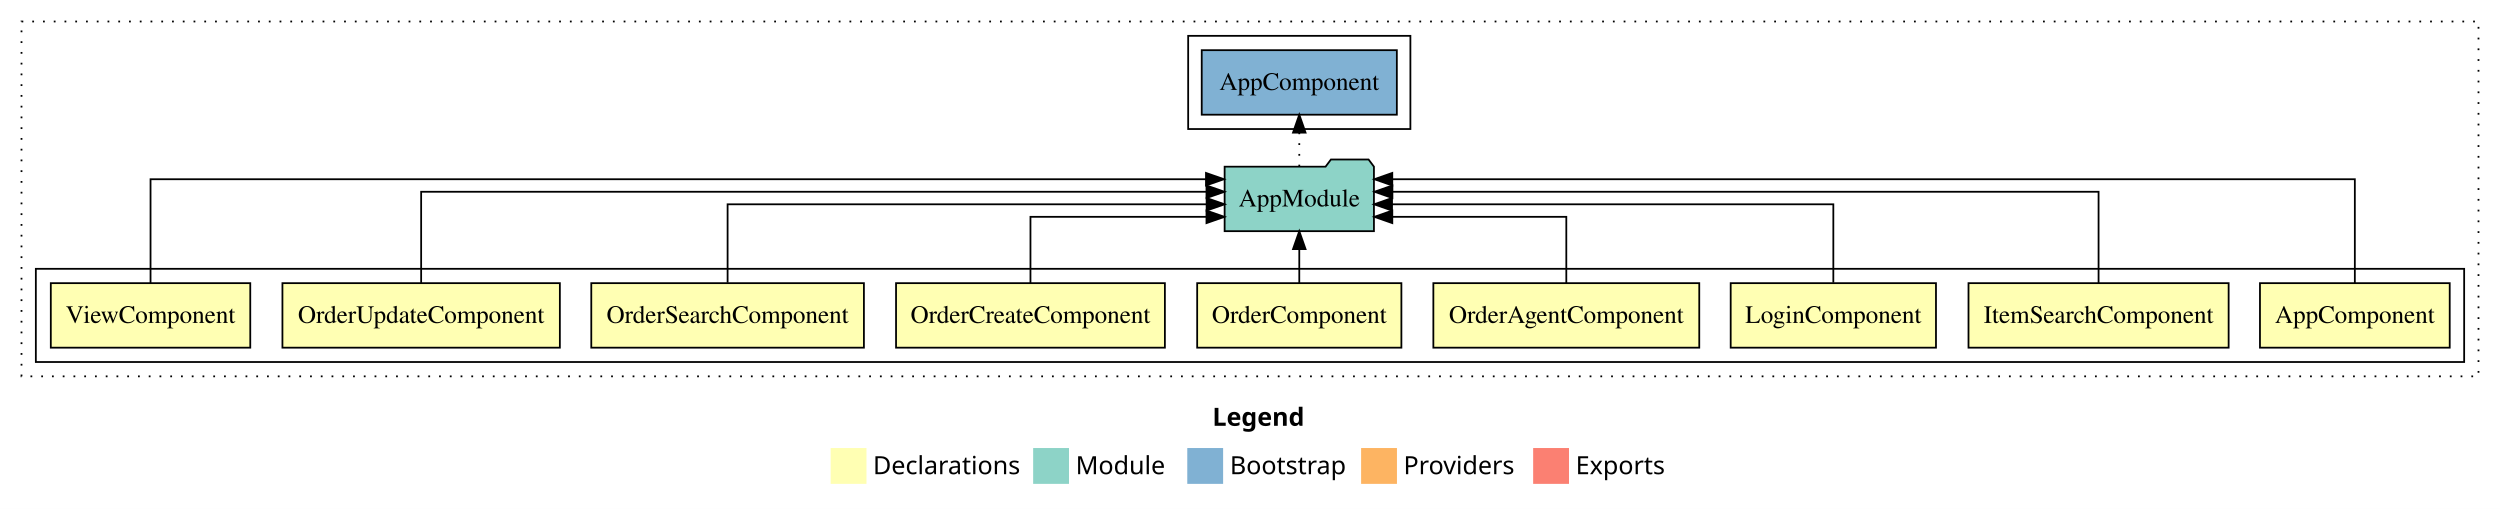
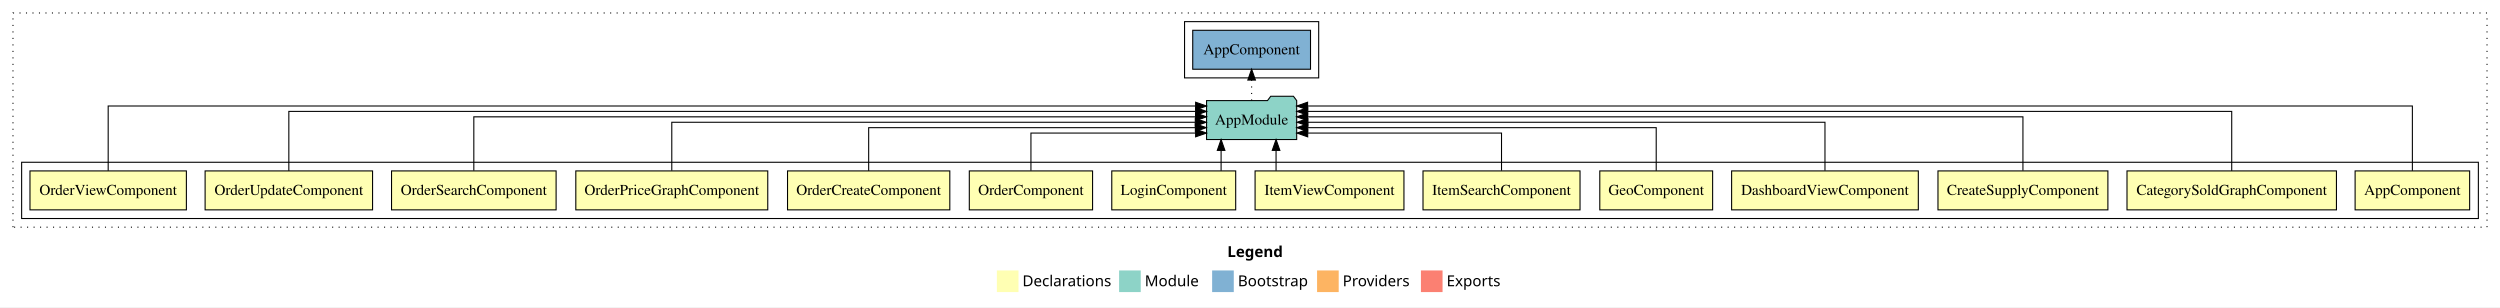
- <svg xmlns="http://www.w3.org/2000/svg" width="1395pt" height="284pt" viewBox="0.00 0.00 1395.00 284.00">
+ <svg xmlns="http://www.w3.org/2000/svg" width="2311pt" height="284pt" viewBox="0.00 0.00 2311.00 284.00">
  <g id="graph0" class="graph" transform="scale(1 1) rotate(0) translate(4 280)">
-     <polygon fill="#ffffff" stroke="transparent" points="-4,4 -4,-280 1391,-280 1391,4 -4,4" />
-     <text text-anchor="start" x="672.509" y="-42.4" font-family="sans-serif" font-weight="bold" font-size="14.00" fill="#000000">Legend</text>
-     <polygon fill="#ffffb3" stroke="transparent" points="459.5,-10 459.5,-30 479.5,-30 479.5,-10 459.5,-10" />
-     <text text-anchor="start" x="483.129" y="-15.4" font-family="sans-serif" font-size="14.00" fill="#000000">  Declarations</text>
-     <polygon fill="#8dd3c7" stroke="transparent" points="572.5,-10 572.5,-30 592.5,-30 592.5,-10 572.5,-10" />
-     <text text-anchor="start" x="596.225" y="-15.4" font-family="sans-serif" font-size="14.00" fill="#000000">  Module</text>
-     <polygon fill="#80b1d3" stroke="transparent" points="658.5,-10 658.5,-30 678.5,-30 678.5,-10 658.5,-10" />
-     <text text-anchor="start" x="682.281" y="-15.4" font-family="sans-serif" font-size="14.00" fill="#000000">  Bootstrap</text>
-     <polygon fill="#fdb462" stroke="transparent" points="755.5,-10 755.5,-30 775.5,-30 775.5,-10 755.5,-10" />
-     <text text-anchor="start" x="779.173" y="-15.4" font-family="sans-serif" font-size="14.00" fill="#000000">  Providers</text>
-     <polygon fill="#fb8072" stroke="transparent" points="851.5,-10 851.5,-30 871.5,-30 871.5,-10 851.5,-10" />
-     <text text-anchor="start" x="875.226" y="-15.4" font-family="sans-serif" font-size="14.00" fill="#000000">  Exports</text>
+     <polygon fill="#ffffff" stroke="transparent" points="-4,4 -4,-280 2307,-280 2307,4 -4,4" />
+     <text text-anchor="start" x="1130.509" y="-42.4" font-family="sans-serif" font-weight="bold" font-size="14.00" fill="#000000">Legend</text>
+     <polygon fill="#ffffb3" stroke="transparent" points="917.5,-10 917.5,-30 937.5,-30 937.5,-10 917.5,-10" />
+     <text text-anchor="start" x="941.129" y="-15.4" font-family="sans-serif" font-size="14.00" fill="#000000">  Declarations</text>
+     <polygon fill="#8dd3c7" stroke="transparent" points="1030.5,-10 1030.5,-30 1050.5,-30 1050.5,-10 1030.5,-10" />
+     <text text-anchor="start" x="1054.225" y="-15.4" font-family="sans-serif" font-size="14.00" fill="#000000">  Module</text>
+     <polygon fill="#80b1d3" stroke="transparent" points="1116.5,-10 1116.5,-30 1136.5,-30 1136.5,-10 1116.5,-10" />
+     <text text-anchor="start" x="1140.281" y="-15.4" font-family="sans-serif" font-size="14.00" fill="#000000">  Bootstrap</text>
+     <polygon fill="#fdb462" stroke="transparent" points="1213.5,-10 1213.5,-30 1233.5,-30 1233.5,-10 1213.5,-10" />
+     <text text-anchor="start" x="1237.173" y="-15.4" font-family="sans-serif" font-size="14.00" fill="#000000">  Providers</text>
+     <polygon fill="#fb8072" stroke="transparent" points="1309.5,-10 1309.5,-30 1329.5,-30 1329.5,-10 1309.5,-10" />
+     <text text-anchor="start" x="1333.226" y="-15.4" font-family="sans-serif" font-size="14.00" fill="#000000">  Exports</text>
    <g id="clust1" class="cluster">
-       <polygon fill="none" stroke="#000000" stroke-dasharray="1,5" points="8,-70 8,-268 1379,-268 1379,-70 8,-70" />
+       <polygon fill="none" stroke="#000000" stroke-dasharray="1,5" points="8,-70 8,-268 2295,-268 2295,-70 8,-70" />
    </g>
    <g id="clust2" class="cluster">
-       <polygon fill="none" stroke="#000000" points="16,-78 16,-130 1371,-130 1371,-78 16,-78" />
+       <polygon fill="none" stroke="#000000" points="16,-78 16,-130 2287,-130 2287,-78 16,-78" />
    </g>
-     <g id="clust14" class="cluster">
-       <polygon fill="none" stroke="#000000" points="659,-208 659,-260 783,-260 783,-208 659,-208" />
+     <g id="clust19" class="cluster">
+       <polygon fill="none" stroke="#000000" points="1091,-208 1091,-260 1215,-260 1215,-208 1091,-208" />
    </g>
    <g id="node1" class="node">
-       <polygon fill="#ffffb3" stroke="#000000" points="1362.94,-122 1257.06,-122 1257.06,-86 1362.94,-86 1362.94,-122" />
-       <text text-anchor="middle" x="1310" y="-99.8" font-family="Times,serif" font-size="14.00" fill="#000000">AppComponent</text>
+       <polygon fill="#ffffb3" stroke="#000000" points="2278.94,-122 2173.06,-122 2173.06,-86 2278.94,-86 2278.94,-122" />
+       <text text-anchor="middle" x="2226" y="-99.8" font-family="Times,serif" font-size="14.00" fill="#000000">AppComponent</text>
+     </g>
+     <g id="node15" class="node">
+       <polygon fill="#8dd3c7" stroke="#000000" points="1194.657,-187 1191.657,-191 1170.657,-191 1167.657,-187 1111.343,-187 1111.343,-151 1194.657,-151 1194.657,-187" />
+       <text text-anchor="middle" x="1153" y="-164.8" font-family="Times,serif" font-size="14.00" fill="#000000">AppModule</text>
+     </g>
+     <g id="edge1" class="edge">
+       <path fill="none" stroke="#000000" d="M2226,-122.091C2226,-145.133 2226,-182 2226,-182 2226,-182 1204.734,-182 1204.734,-182" />
+       <polygon fill="#000000" stroke="#000000" points="1204.734,-178.5 1194.734,-182 1204.734,-185.5 1204.734,-178.5" />
+     </g>
+     <g id="node2" class="node">
+       <polygon fill="#ffffb3" stroke="#000000" points="2155.805,-122 1962.195,-122 1962.195,-86 2155.805,-86 2155.805,-122" />
+       <text text-anchor="middle" x="2059" y="-99.8" font-family="Times,serif" font-size="14.00" fill="#000000">CategorySoldGraphComponent</text>
+     </g>
+     <g id="edge2" class="edge">
+       <path fill="none" stroke="#000000" d="M2059,-122.045C2059,-143.662 2059,-177 2059,-177 2059,-177 1204.881,-177 1204.881,-177" />
+       <polygon fill="#000000" stroke="#000000" points="1204.881,-173.5 1194.881,-177 1204.881,-180.5 1204.881,-173.5" />
+     </g>
+     <g id="node3" class="node">
+       <polygon fill="#ffffb3" stroke="#000000" points="1944.538,-122 1787.462,-122 1787.462,-86 1944.538,-86 1944.538,-122" />
+       <text text-anchor="middle" x="1866" y="-99.8" font-family="Times,serif" font-size="14.00" fill="#000000">CreateSupplyComponent</text>
+     </g>
+     <g id="edge3" class="edge">
+       <path fill="none" stroke="#000000" d="M1866,-122.223C1866,-142.365 1866,-172 1866,-172 1866,-172 1204.677,-172 1204.677,-172" />
+       <polygon fill="#000000" stroke="#000000" points="1204.677,-168.5 1194.677,-172 1204.677,-175.5 1204.677,-168.5" />
+     </g>
+     <g id="node4" class="node">
+       <polygon fill="#ffffb3" stroke="#000000" points="1769.292,-122 1596.708,-122 1596.708,-86 1769.292,-86 1769.292,-122" />
+       <text text-anchor="middle" x="1683" y="-99.8" font-family="Times,serif" font-size="14.00" fill="#000000">DashboardViewComponent</text>
+     </g>
+     <g id="edge4" class="edge">
+       <path fill="none" stroke="#000000" d="M1683,-122.222C1683,-140.828 1683,-167 1683,-167 1683,-167 1205.031,-167 1205.031,-167" />
+       <polygon fill="#000000" stroke="#000000" points="1205.031,-163.5 1195.031,-167 1205.031,-170.5 1205.031,-163.5" />
+     </g>
+     <g id="node5" class="node">
+       <polygon fill="#ffffb3" stroke="#000000" points="1579.154,-122 1474.846,-122 1474.846,-86 1579.154,-86 1579.154,-122" />
+       <text text-anchor="middle" x="1527" y="-99.8" font-family="Times,serif" font-size="14.00" fill="#000000">GeoComponent</text>
+     </g>
+     <g id="edge5" class="edge">
+       <path fill="none" stroke="#000000" d="M1527,-122.034C1527,-139.06 1527,-162 1527,-162 1527,-162 1204.814,-162 1204.814,-162" />
+       <polygon fill="#000000" stroke="#000000" points="1204.814,-158.5 1194.814,-162 1204.814,-165.5 1204.814,-158.5" />
+     </g>
+     <g id="node6" class="node">
+       <polygon fill="#ffffb3" stroke="#000000" points="1456.576,-122 1311.424,-122 1311.424,-86 1456.576,-86 1456.576,-122" />
+       <text text-anchor="middle" x="1384" y="-99.8" font-family="Times,serif" font-size="14.00" fill="#000000">ItemSearchComponent</text>
+     </g>
+     <g id="edge6" class="edge">
+       <path fill="none" stroke="#000000" d="M1384,-122.24C1384,-137.571 1384,-157 1384,-157 1384,-157 1204.832,-157 1204.832,-157" />
+       <polygon fill="#000000" stroke="#000000" points="1204.832,-153.5 1194.832,-157 1204.832,-160.5 1204.832,-153.5" />
+     </g>
+     <g id="node7" class="node">
+       <polygon fill="#ffffb3" stroke="#000000" points="1293.807,-122 1156.193,-122 1156.193,-86 1293.807,-86 1293.807,-122" />
+       <text text-anchor="middle" x="1225" y="-99.8" font-family="Times,serif" font-size="14.00" fill="#000000">ItemViewComponent</text>
+     </g>
+     <g id="edge7" class="edge">
+       <path fill="none" stroke="#000000" d="M1175.587,-122.106C1175.587,-122.106 1175.587,-140.991 1175.587,-140.991" />
+       <polygon fill="#000000" stroke="#000000" points="1172.087,-140.991 1175.587,-150.991 1179.087,-140.991 1172.087,-140.991" />
+     </g>
+     <g id="node8" class="node">
+       <polygon fill="#ffffb3" stroke="#000000" points="1138.276,-122 1023.724,-122 1023.724,-86 1138.276,-86 1138.276,-122" />
+       <text text-anchor="middle" x="1081" y="-99.8" font-family="Times,serif" font-size="14.00" fill="#000000">LoginComponent</text>
+     </g>
+     <g id="edge8" class="edge">
+       <path fill="none" stroke="#000000" d="M1124.78,-122.106C1124.78,-122.106 1124.78,-140.991 1124.78,-140.991" />
+       <polygon fill="#000000" stroke="#000000" points="1121.28,-140.991 1124.78,-150.991 1128.28,-140.991 1121.28,-140.991" />
+     </g>
+     <g id="node9" class="node">
+       <polygon fill="#ffffb3" stroke="#000000" points="1005.975,-122 892.025,-122 892.025,-86 1005.975,-86 1005.975,-122" />
+       <text text-anchor="middle" x="949" y="-99.8" font-family="Times,serif" font-size="14.00" fill="#000000">OrderComponent</text>
+     </g>
+     <g id="edge9" class="edge">
+       <path fill="none" stroke="#000000" d="M949,-122.24C949,-137.571 949,-157 949,-157 949,-157 1101.225,-157 1101.225,-157" />
+       <polygon fill="#000000" stroke="#000000" points="1101.225,-160.5 1111.225,-157 1101.225,-153.5 1101.225,-160.5" />
    </g>
    <g id="node10" class="node">
-       <polygon fill="#8dd3c7" stroke="#000000" points="762.657,-187 759.657,-191 738.657,-191 735.657,-187 679.343,-187 679.343,-151 762.657,-151 762.657,-187" />
-       <text text-anchor="middle" x="721" y="-164.8" font-family="Times,serif" font-size="14.00" fill="#000000">AppModule</text>
+       <polygon fill="#ffffb3" stroke="#000000" points="874.007,-122 723.993,-122 723.993,-86 874.007,-86 874.007,-122" />
+       <text text-anchor="middle" x="799" y="-99.8" font-family="Times,serif" font-size="14.00" fill="#000000">OrderCreateComponent</text>
    </g>
-     <g id="edge1" class="edge">
-       <path fill="none" stroke="#000000" d="M1310,-122.011C1310,-144.485 1310,-180 1310,-180 1310,-180 772.887,-180 772.887,-180" />
-       <polygon fill="#000000" stroke="#000000" points="772.887,-176.5 762.887,-180 772.887,-183.5 772.887,-176.5" />
-     </g>
-     <g id="node2" class="node">
-       <polygon fill="#ffffb3" stroke="#000000" points="1239.576,-122 1094.424,-122 1094.424,-86 1239.576,-86 1239.576,-122" />
-       <text text-anchor="middle" x="1167" y="-99.8" font-family="Times,serif" font-size="14.00" fill="#000000">ItemSearchComponent</text>
-     </g>
-     <g id="edge2" class="edge">
-       <path fill="none" stroke="#000000" d="M1167,-122.129C1167,-142.572 1167,-173 1167,-173 1167,-173 772.959,-173 772.959,-173" />
-       <polygon fill="#000000" stroke="#000000" points="772.959,-169.5 762.959,-173 772.959,-176.5 772.959,-169.5" />
-     </g>
-     <g id="node3" class="node">
-       <polygon fill="#ffffb3" stroke="#000000" points="1076.276,-122 961.724,-122 961.724,-86 1076.276,-86 1076.276,-122" />
-       <text text-anchor="middle" x="1019" y="-99.8" font-family="Times,serif" font-size="14.00" fill="#000000">LoginComponent</text>
-     </g>
-     <g id="edge3" class="edge">
-       <path fill="none" stroke="#000000" d="M1019,-122.267C1019,-140.555 1019,-166 1019,-166 1019,-166 772.749,-166 772.749,-166" />
-       <polygon fill="#000000" stroke="#000000" points="772.749,-162.5 762.749,-166 772.749,-169.5 772.749,-162.5" />
-     </g>
-     <g id="node4" class="node">
-       <polygon fill="#ffffb3" stroke="#000000" points="944.187,-122 795.813,-122 795.813,-86 944.187,-86 944.187,-122" />
-       <text text-anchor="middle" x="870" y="-99.8" font-family="Times,serif" font-size="14.00" fill="#000000">OrderAgentComponent</text>
-     </g>
-     <g id="edge4" class="edge">
-       <path fill="none" stroke="#000000" d="M870,-122.009C870,-138.049 870,-159 870,-159 870,-159 772.901,-159 772.901,-159" />
-       <polygon fill="#000000" stroke="#000000" points="772.901,-155.5 762.901,-159 772.901,-162.5 772.901,-155.5" />
-     </g>
-     <g id="node5" class="node">
-       <polygon fill="#ffffb3" stroke="#000000" points="777.975,-122 664.025,-122 664.025,-86 777.975,-86 777.975,-122" />
-       <text text-anchor="middle" x="721" y="-99.8" font-family="Times,serif" font-size="14.00" fill="#000000">OrderComponent</text>
-     </g>
-     <g id="edge5" class="edge">
-       <path fill="none" stroke="#000000" d="M721,-122.106C721,-122.106 721,-140.991 721,-140.991" />
-       <polygon fill="#000000" stroke="#000000" points="717.5,-140.991 721,-150.991 724.5,-140.991 717.5,-140.991" />
-     </g>
-     <g id="node6" class="node">
-       <polygon fill="#ffffb3" stroke="#000000" points="646.007,-122 495.993,-122 495.993,-86 646.007,-86 646.007,-122" />
-       <text text-anchor="middle" x="571" y="-99.8" font-family="Times,serif" font-size="14.00" fill="#000000">OrderCreateComponent</text>
-     </g>
-     <g id="edge6" class="edge">
-       <path fill="none" stroke="#000000" d="M571,-122.009C571,-138.049 571,-159 571,-159 571,-159 669.217,-159 669.217,-159" />
-       <polygon fill="#000000" stroke="#000000" points="669.217,-162.5 679.217,-159 669.217,-155.5 669.217,-162.5" />
-     </g>
-     <g id="node7" class="node">
-       <polygon fill="#ffffb3" stroke="#000000" points="478.062,-122 325.938,-122 325.938,-86 478.062,-86 478.062,-122" />
-       <text text-anchor="middle" x="402" y="-99.8" font-family="Times,serif" font-size="14.00" fill="#000000">OrderSearchComponent</text>
-     </g>
-     <g id="edge7" class="edge">
-       <path fill="none" stroke="#000000" d="M402,-122.267C402,-140.555 402,-166 402,-166 402,-166 669.296,-166 669.296,-166" />
-       <polygon fill="#000000" stroke="#000000" points="669.296,-169.5 679.296,-166 669.296,-162.5 669.296,-169.5" />
-     </g>
-     <g id="node8" class="node">
-       <polygon fill="#ffffb3" stroke="#000000" points="308.402,-122 153.598,-122 153.598,-86 308.402,-86 308.402,-122" />
-       <text text-anchor="middle" x="231" y="-99.8" font-family="Times,serif" font-size="14.00" fill="#000000">OrderUpdateComponent</text>
-     </g>
-     <g id="edge8" class="edge">
-       <path fill="none" stroke="#000000" d="M231,-122.129C231,-142.572 231,-173 231,-173 231,-173 669.223,-173 669.223,-173" />
-       <polygon fill="#000000" stroke="#000000" points="669.223,-176.5 679.223,-173 669.223,-169.5 669.223,-176.5" />
-     </g>
-     <g id="node9" class="node">
-       <polygon fill="#ffffb3" stroke="#000000" points="135.651,-122 24.349,-122 24.349,-86 135.651,-86 135.651,-122" />
-       <text text-anchor="middle" x="80" y="-99.8" font-family="Times,serif" font-size="14.00" fill="#000000">ViewComponent</text>
-     </g>
-     <g id="edge9" class="edge">
-       <path fill="none" stroke="#000000" d="M80,-122.011C80,-144.485 80,-180 80,-180 80,-180 668.942,-180 668.942,-180" />
-       <polygon fill="#000000" stroke="#000000" points="668.942,-183.5 678.942,-180 668.942,-176.5 668.942,-183.5" />
+     <g id="edge10" class="edge">
+       <path fill="none" stroke="#000000" d="M799,-122.034C799,-139.06 799,-162 799,-162 799,-162 1101.001,-162 1101.001,-162" />
+       <polygon fill="#000000" stroke="#000000" points="1101.002,-165.5 1111.001,-162 1101.001,-158.5 1101.002,-165.5" />
    </g>
    <g id="node11" class="node">
-       <polygon fill="#80b1d3" stroke="#000000" points="775.439,-252 666.561,-252 666.561,-216 775.439,-216 775.439,-252" />
-       <text text-anchor="middle" x="721" y="-229.8" font-family="Times,serif" font-size="14.00" fill="#000000">AppComponent </text>
+       <polygon fill="#ffffb3" stroke="#000000" points="705.72,-122 528.28,-122 528.28,-86 705.72,-86 705.72,-122" />
+       <text text-anchor="middle" x="617" y="-99.8" font-family="Times,serif" font-size="14.00" fill="#000000">OrderPriceGraphComponent</text>
    </g>
-     <g id="edge10" class="edge">
-       <path fill="none" stroke="#000000" stroke-dasharray="1,5" d="M721,-187.106C721,-187.106 721,-205.991 721,-205.991" />
-       <polygon fill="#000000" stroke="#000000" points="717.5,-205.991 721,-215.991 724.5,-205.991 717.5,-205.991" />
+     <g id="edge11" class="edge">
+       <path fill="none" stroke="#000000" d="M617,-122.222C617,-140.828 617,-167 617,-167 617,-167 1100.941,-167 1100.941,-167" />
+       <polygon fill="#000000" stroke="#000000" points="1100.941,-170.5 1110.941,-167 1100.941,-163.5 1100.941,-170.5" />
+     </g>
+     <g id="node12" class="node">
+       <polygon fill="#ffffb3" stroke="#000000" points="510.062,-122 357.938,-122 357.938,-86 510.062,-86 510.062,-122" />
+       <text text-anchor="middle" x="434" y="-99.8" font-family="Times,serif" font-size="14.00" fill="#000000">OrderSearchComponent</text>
+     </g>
+     <g id="edge12" class="edge">
+       <path fill="none" stroke="#000000" d="M434,-122.223C434,-142.365 434,-172 434,-172 434,-172 1101.236,-172 1101.236,-172" />
+       <polygon fill="#000000" stroke="#000000" points="1101.236,-175.5 1111.236,-172 1101.236,-168.5 1101.236,-175.5" />
+     </g>
+     <g id="node13" class="node">
+       <polygon fill="#ffffb3" stroke="#000000" points="340.402,-122 185.598,-122 185.598,-86 340.402,-86 340.402,-122" />
+       <text text-anchor="middle" x="263" y="-99.8" font-family="Times,serif" font-size="14.00" fill="#000000">OrderUpdateComponent</text>
+     </g>
+     <g id="edge13" class="edge">
+       <path fill="none" stroke="#000000" d="M263,-122.045C263,-143.662 263,-177 263,-177 263,-177 1101.267,-177 1101.267,-177" />
+       <polygon fill="#000000" stroke="#000000" points="1101.267,-180.5 1111.267,-177 1101.267,-173.5 1101.267,-180.5" />
+     </g>
+     <g id="node14" class="node">
+       <polygon fill="#ffffb3" stroke="#000000" points="168.293,-122 23.706,-122 23.706,-86 168.293,-86 168.293,-122" />
+       <text text-anchor="middle" x="96" y="-99.8" font-family="Times,serif" font-size="14.00" fill="#000000">OrderViewComponent</text>
+     </g>
+     <g id="edge14" class="edge">
+       <path fill="none" stroke="#000000" d="M96,-122.091C96,-145.133 96,-182 96,-182 96,-182 1101.239,-182 1101.239,-182" />
+       <polygon fill="#000000" stroke="#000000" points="1101.239,-185.5 1111.239,-182 1101.239,-178.5 1101.239,-185.5" />
+     </g>
+     <g id="node16" class="node">
+       <polygon fill="#80b1d3" stroke="#000000" points="1207.439,-252 1098.561,-252 1098.561,-216 1207.439,-216 1207.439,-252" />
+       <text text-anchor="middle" x="1153" y="-229.8" font-family="Times,serif" font-size="14.00" fill="#000000">AppComponent </text>
+     </g>
+     <g id="edge15" class="edge">
+       <path fill="none" stroke="#000000" stroke-dasharray="1,5" d="M1153,-187.106C1153,-187.106 1153,-205.991 1153,-205.991" />
+       <polygon fill="#000000" stroke="#000000" points="1149.5,-205.991 1153,-215.991 1156.5,-205.991 1149.5,-205.991" />
    </g>
  </g>
</svg>
